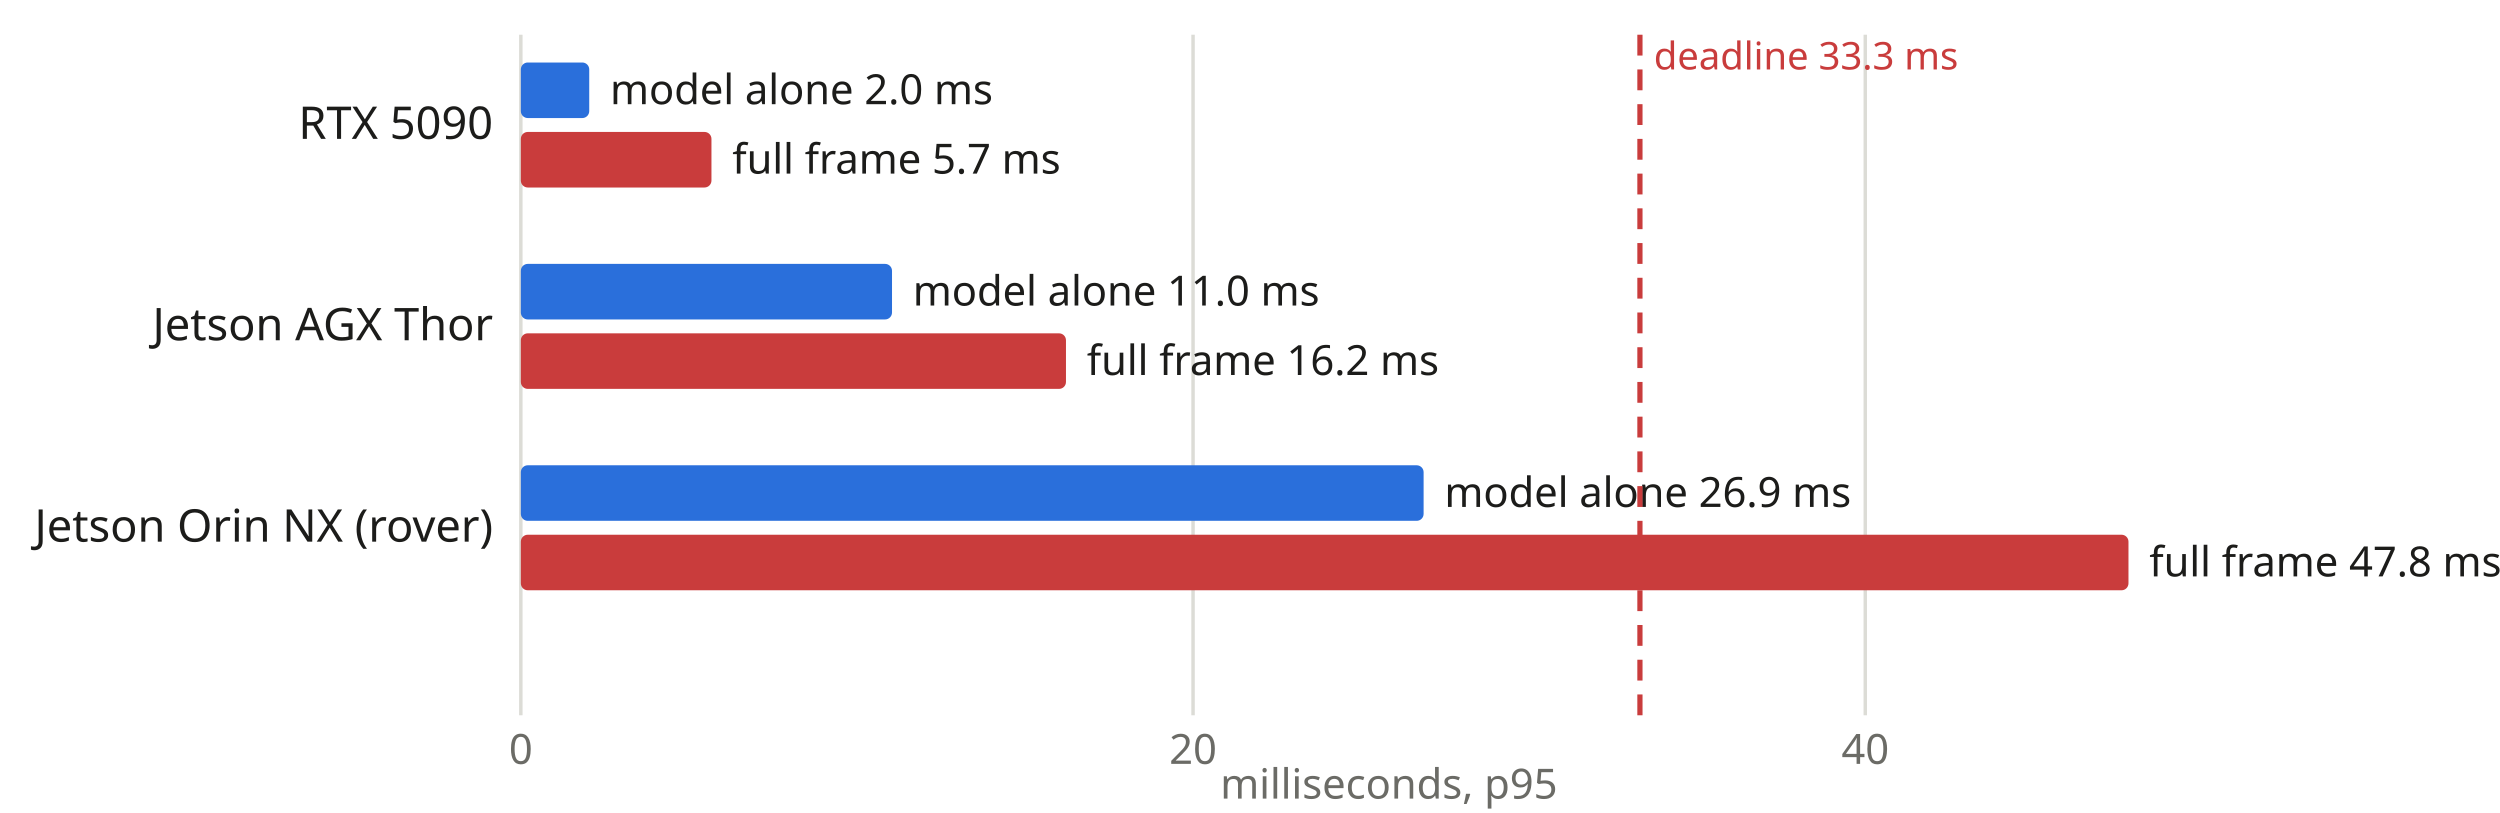
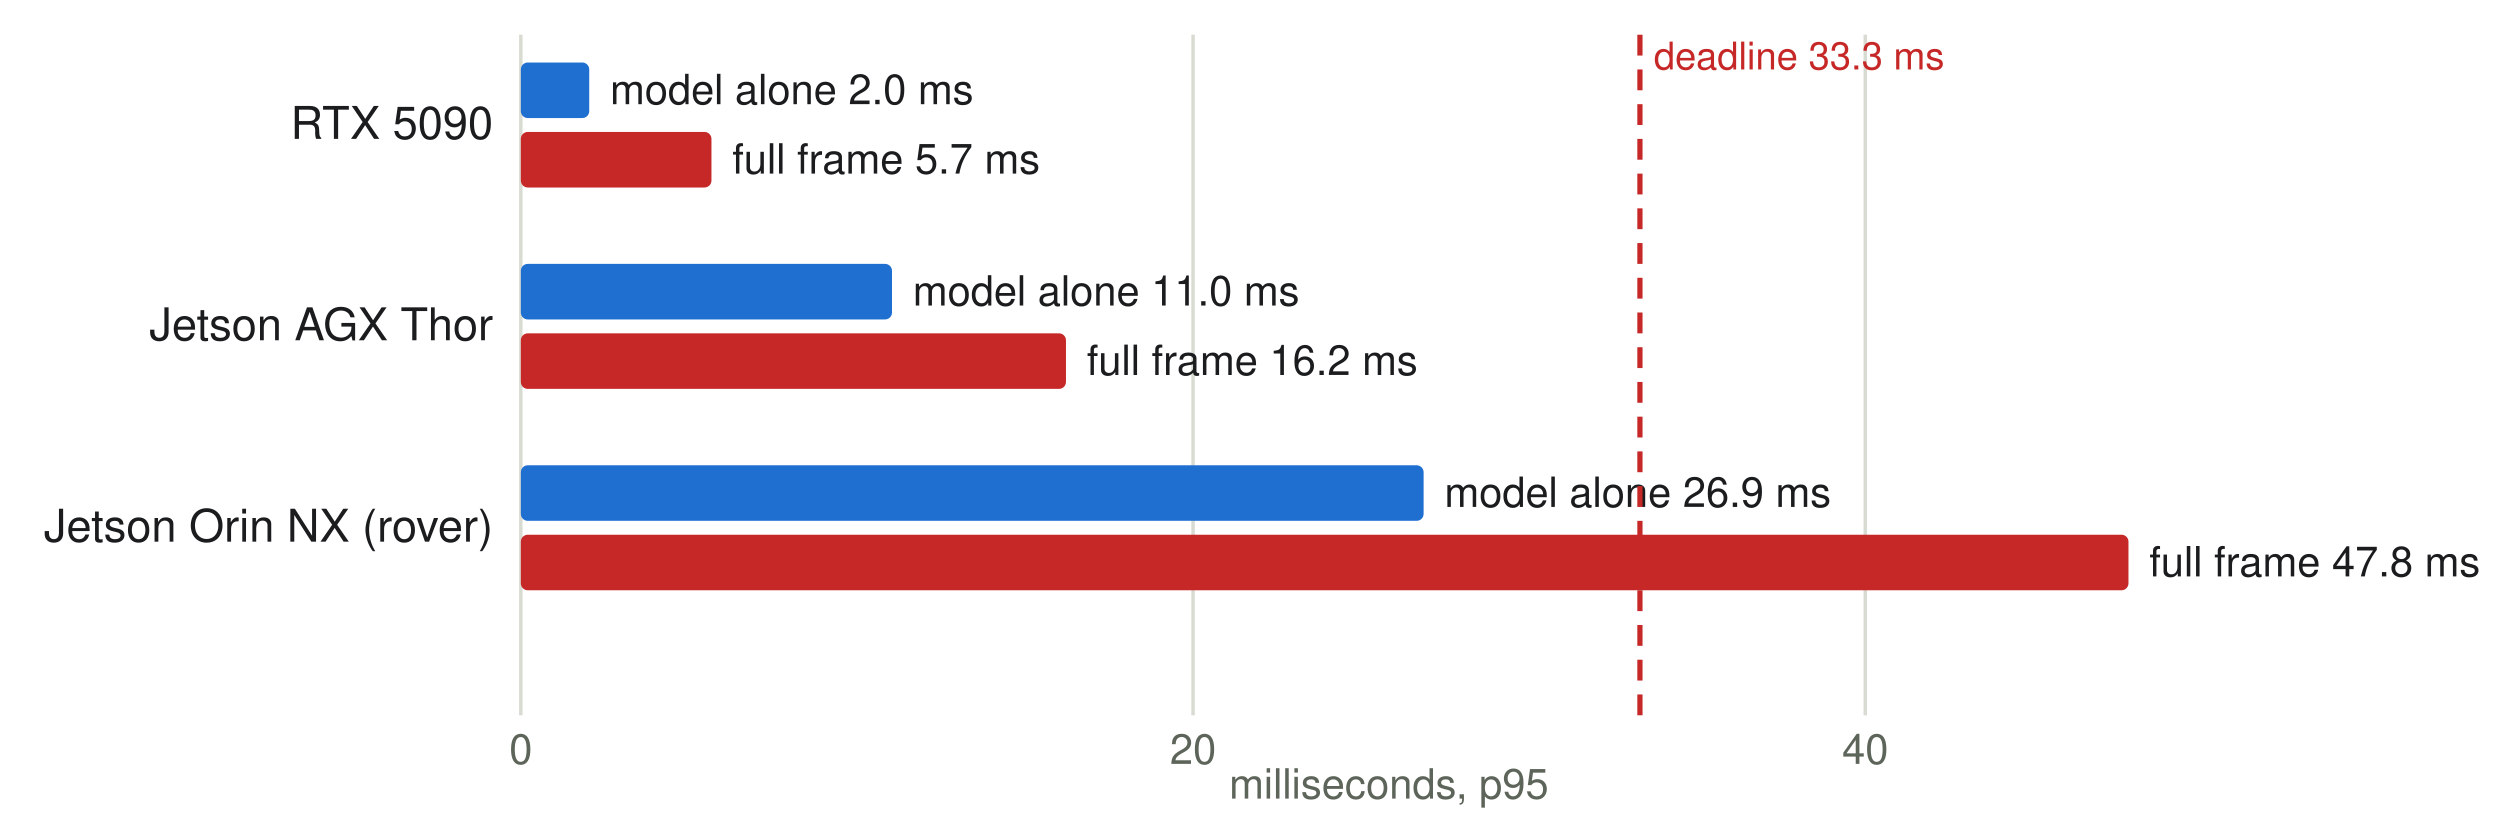
- <svg xmlns="http://www.w3.org/2000/svg" style="background:#fbfbf9" viewBox="0 0 720 234" role="img" aria-label="Model alone versus the full frame, per board">
-   <style>text{font:12px system-ui,sans-serif}.grid{stroke:#dcdcd6}.tick,.axis{fill:#6b6b66}.label{fill:#1c1c1a;font-size:13px}.value{fill:#1c1c1a}.deadline{stroke:#c93c3c;stroke-width:1.5;stroke-dasharray:6 4}.deadline-label{fill:#c93c3c;font-size:11px}</style>
+ <svg xmlns="http://www.w3.org/2000/svg" style="background:#f6f7f3" viewBox="0 0 720 234" role="img" aria-label="Model alone versus the full frame, per board">
+   <style>text{font:12px 'Helvetica Neue',Helvetica,Arial,sans-serif}.grid{stroke:#d8dbd2}.tick,.axis{fill:#5d6459}.label{fill:#1a1c1e;font-size:13px}.value{fill:#1a1c1e}.deadline{stroke:#c62828;stroke-width:1.5;stroke-dasharray:6 4}.deadline-label{fill:#c62828;font-size:11px}</style>
  <line x1="150.0" y1="10.0" x2="150.0" y2="206.0" class="grid" />
  <text x="150.0" y="220.0" class="tick" text-anchor="middle" dy="0">0</text>
  <line x1="343.6" y1="10.0" x2="343.6" y2="206.0" class="grid" />
  <text x="343.6" y="220.0" class="tick" text-anchor="middle" dy="0">20</text>
  <line x1="537.2" y1="10.0" x2="537.2" y2="206.0" class="grid" />
  <text x="537.2" y="220.0" class="tick" text-anchor="middle" dy="0">40</text>
  <text x="400.0" y="230.0" class="axis" text-anchor="middle" dy="0">milliseconds, p95</text>
  <text x="142.0" y="40.0" class="label" text-anchor="end" dy="0">RTX 5090</text>
-   <rect x="150.0" y="18.0" width="19.7" height="16.0" fill="#2a6fdb" rx="2" />
+   <rect x="150.0" y="18.0" width="19.7" height="16.0" fill="#1f6fd1" rx="2" />
  <text x="175.7" y="30.0" class="value" text-anchor="start" dy="0">model alone 2.0 ms</text>
-   <rect x="150.0" y="38.0" width="54.9" height="16.0" fill="#c93c3c" rx="2" />
+   <rect x="150.0" y="38.0" width="54.9" height="16.0" fill="#c62828" rx="2" />
  <text x="210.9" y="50.0" class="value" text-anchor="start" dy="0">full frame 5.7 ms</text>
  <text x="142.0" y="98.0" class="label" text-anchor="end" dy="0">Jetson AGX Thor</text>
-   <rect x="150.0" y="76.0" width="106.9" height="16.0" fill="#2a6fdb" rx="2" />
+   <rect x="150.0" y="76.0" width="106.9" height="16.0" fill="#1f6fd1" rx="2" />
  <text x="262.9" y="88.0" class="value" text-anchor="start" dy="0">model alone 11.0 ms</text>
-   <rect x="150.0" y="96.0" width="157.0" height="16.0" fill="#c93c3c" rx="2" />
+   <rect x="150.0" y="96.0" width="157.0" height="16.0" fill="#c62828" rx="2" />
  <text x="313.0" y="108.0" class="value" text-anchor="start" dy="0">full frame 16.2 ms</text>
  <text x="142.0" y="156.0" class="label" text-anchor="end" dy="0">Jetson Orin NX (rover)</text>
-   <rect x="150.0" y="134.0" width="260.0" height="16.0" fill="#2a6fdb" rx="2" />
+   <rect x="150.0" y="134.0" width="260.0" height="16.0" fill="#1f6fd1" rx="2" />
  <text x="416.0" y="146.0" class="value" text-anchor="start" dy="0">model alone 26.9 ms</text>
-   <rect x="150.0" y="154.0" width="463.0" height="16.0" fill="#c93c3c" rx="2" />
+   <rect x="150.0" y="154.0" width="463.0" height="16.0" fill="#c62828" rx="2" />
  <text x="619.0" y="166.0" class="value" text-anchor="start" dy="0">full frame 47.8 ms</text>
  <line x1="472.3" y1="10.0" x2="472.3" y2="206.0" class="deadline" />
  <text x="476.3" y="20.0" class="deadline-label" text-anchor="start" dy="0">deadline 33.3 ms</text>
</svg>
